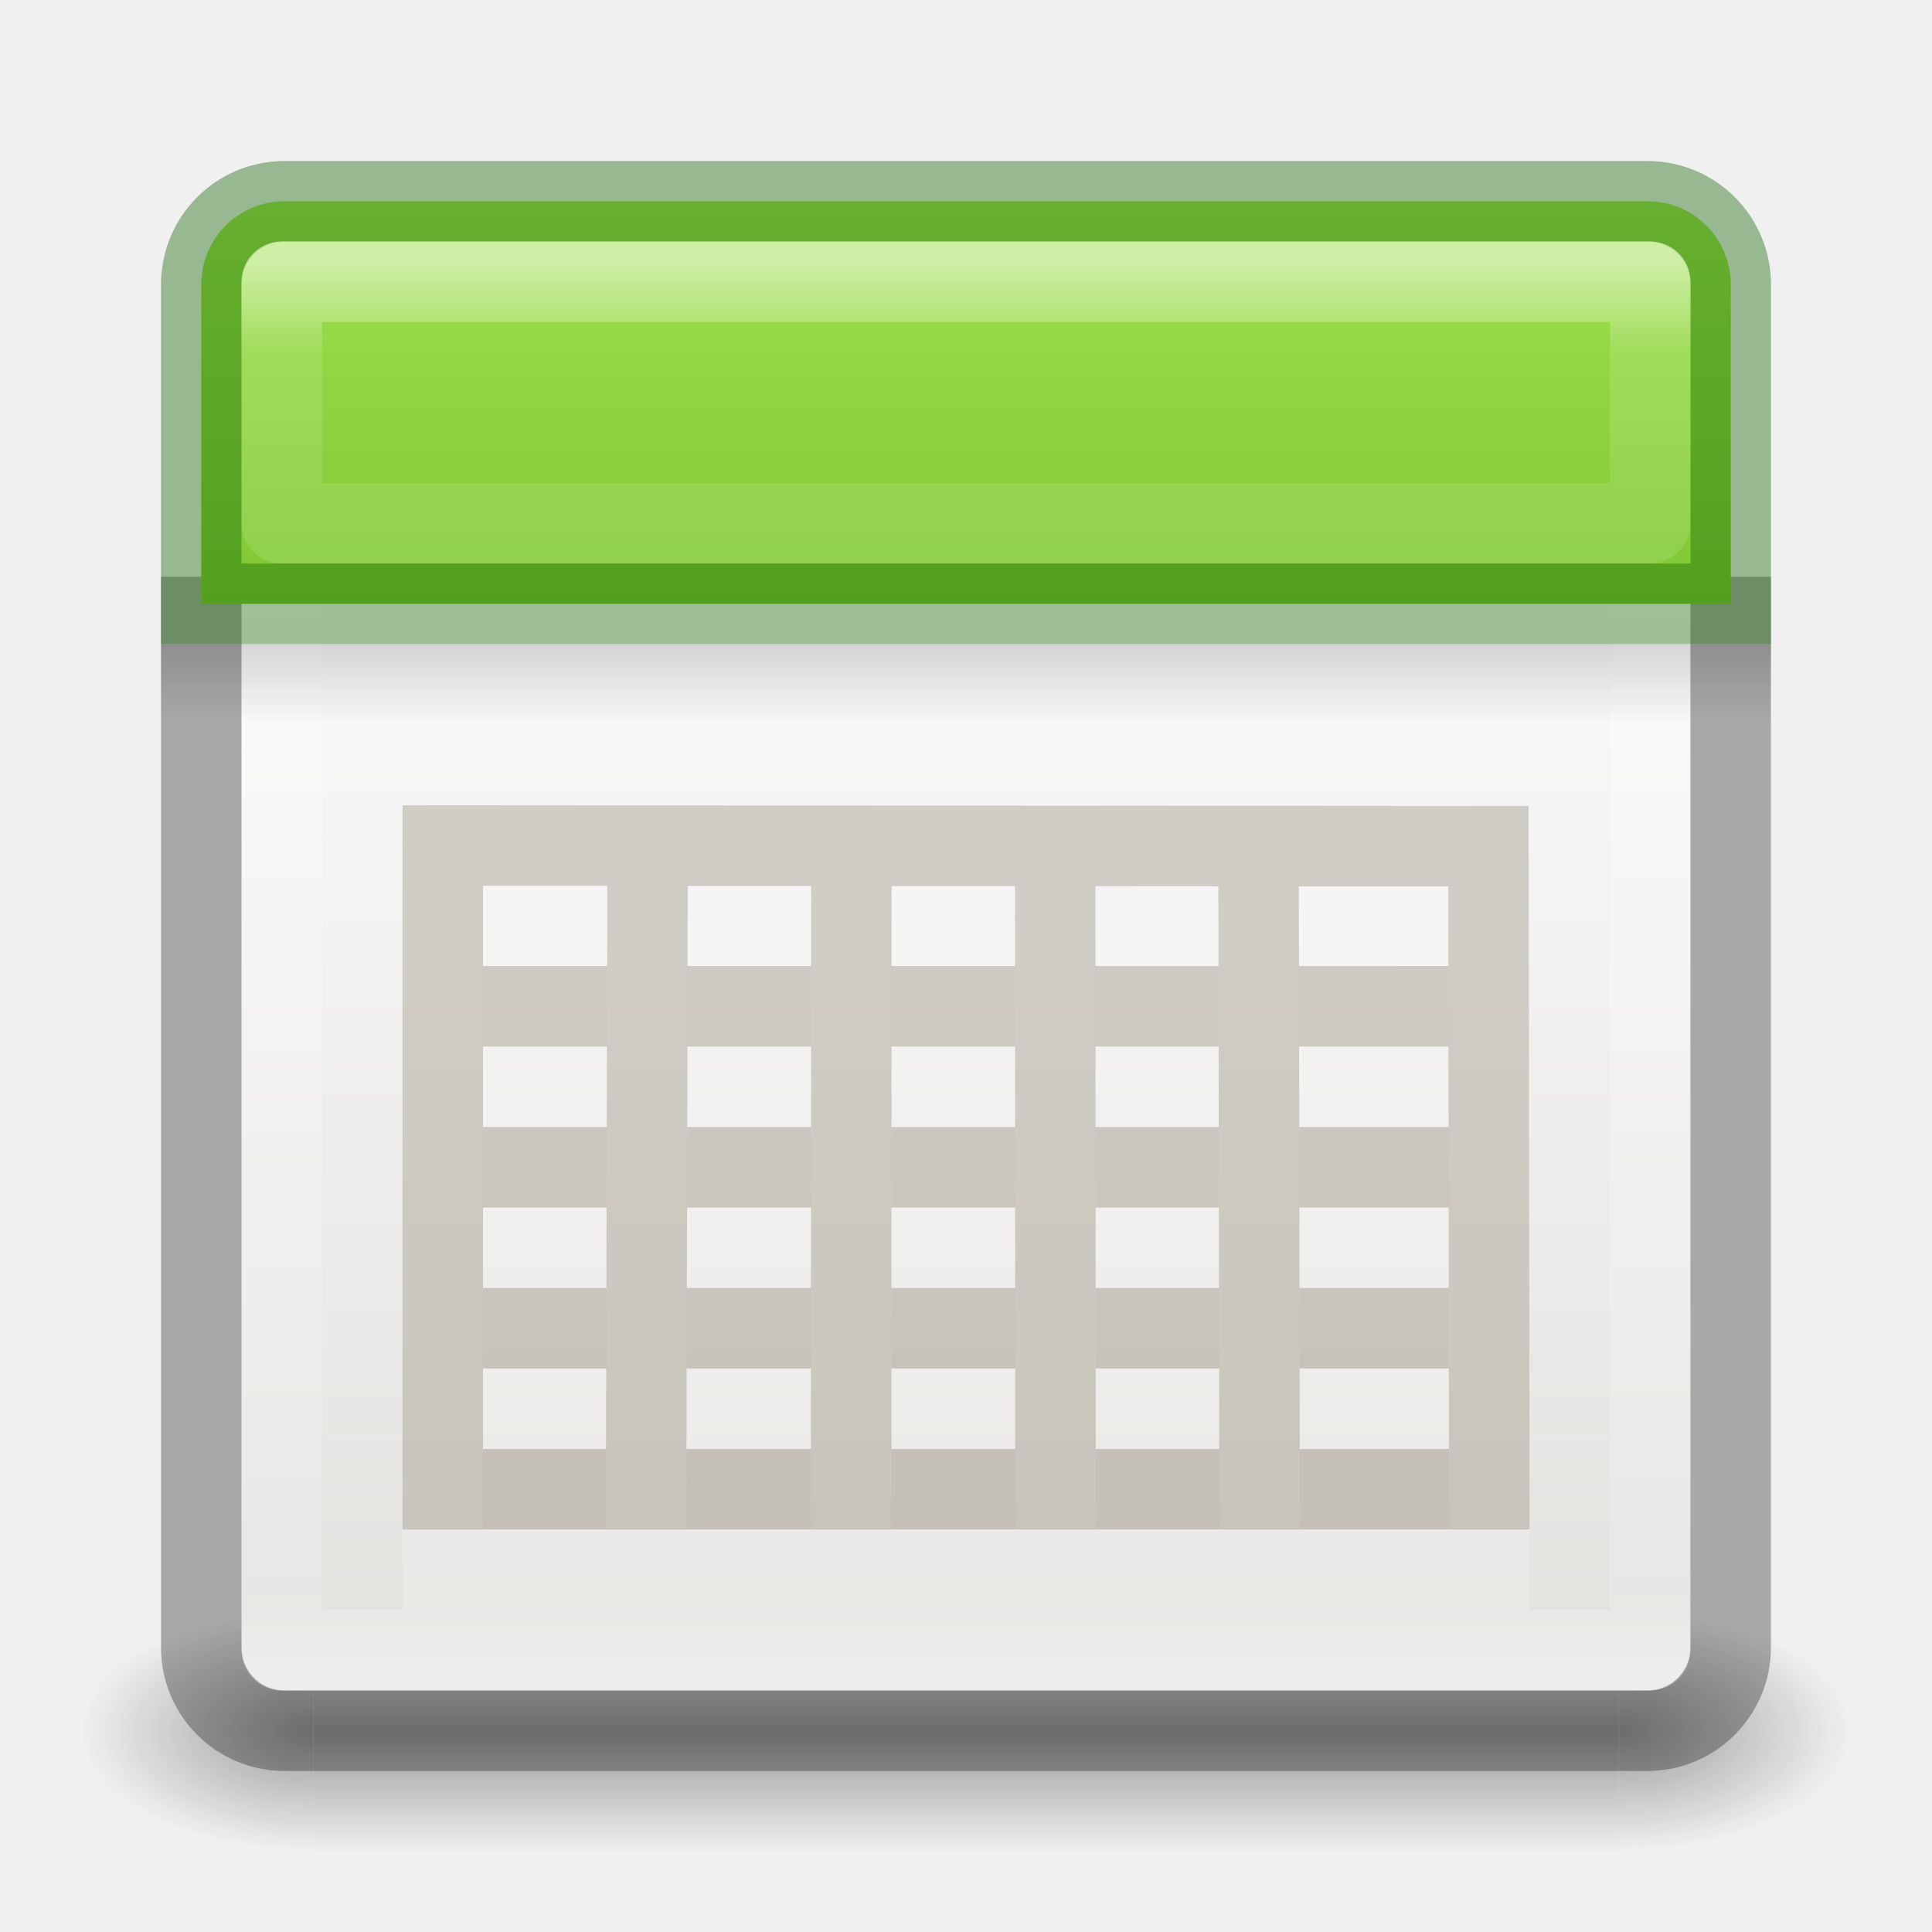
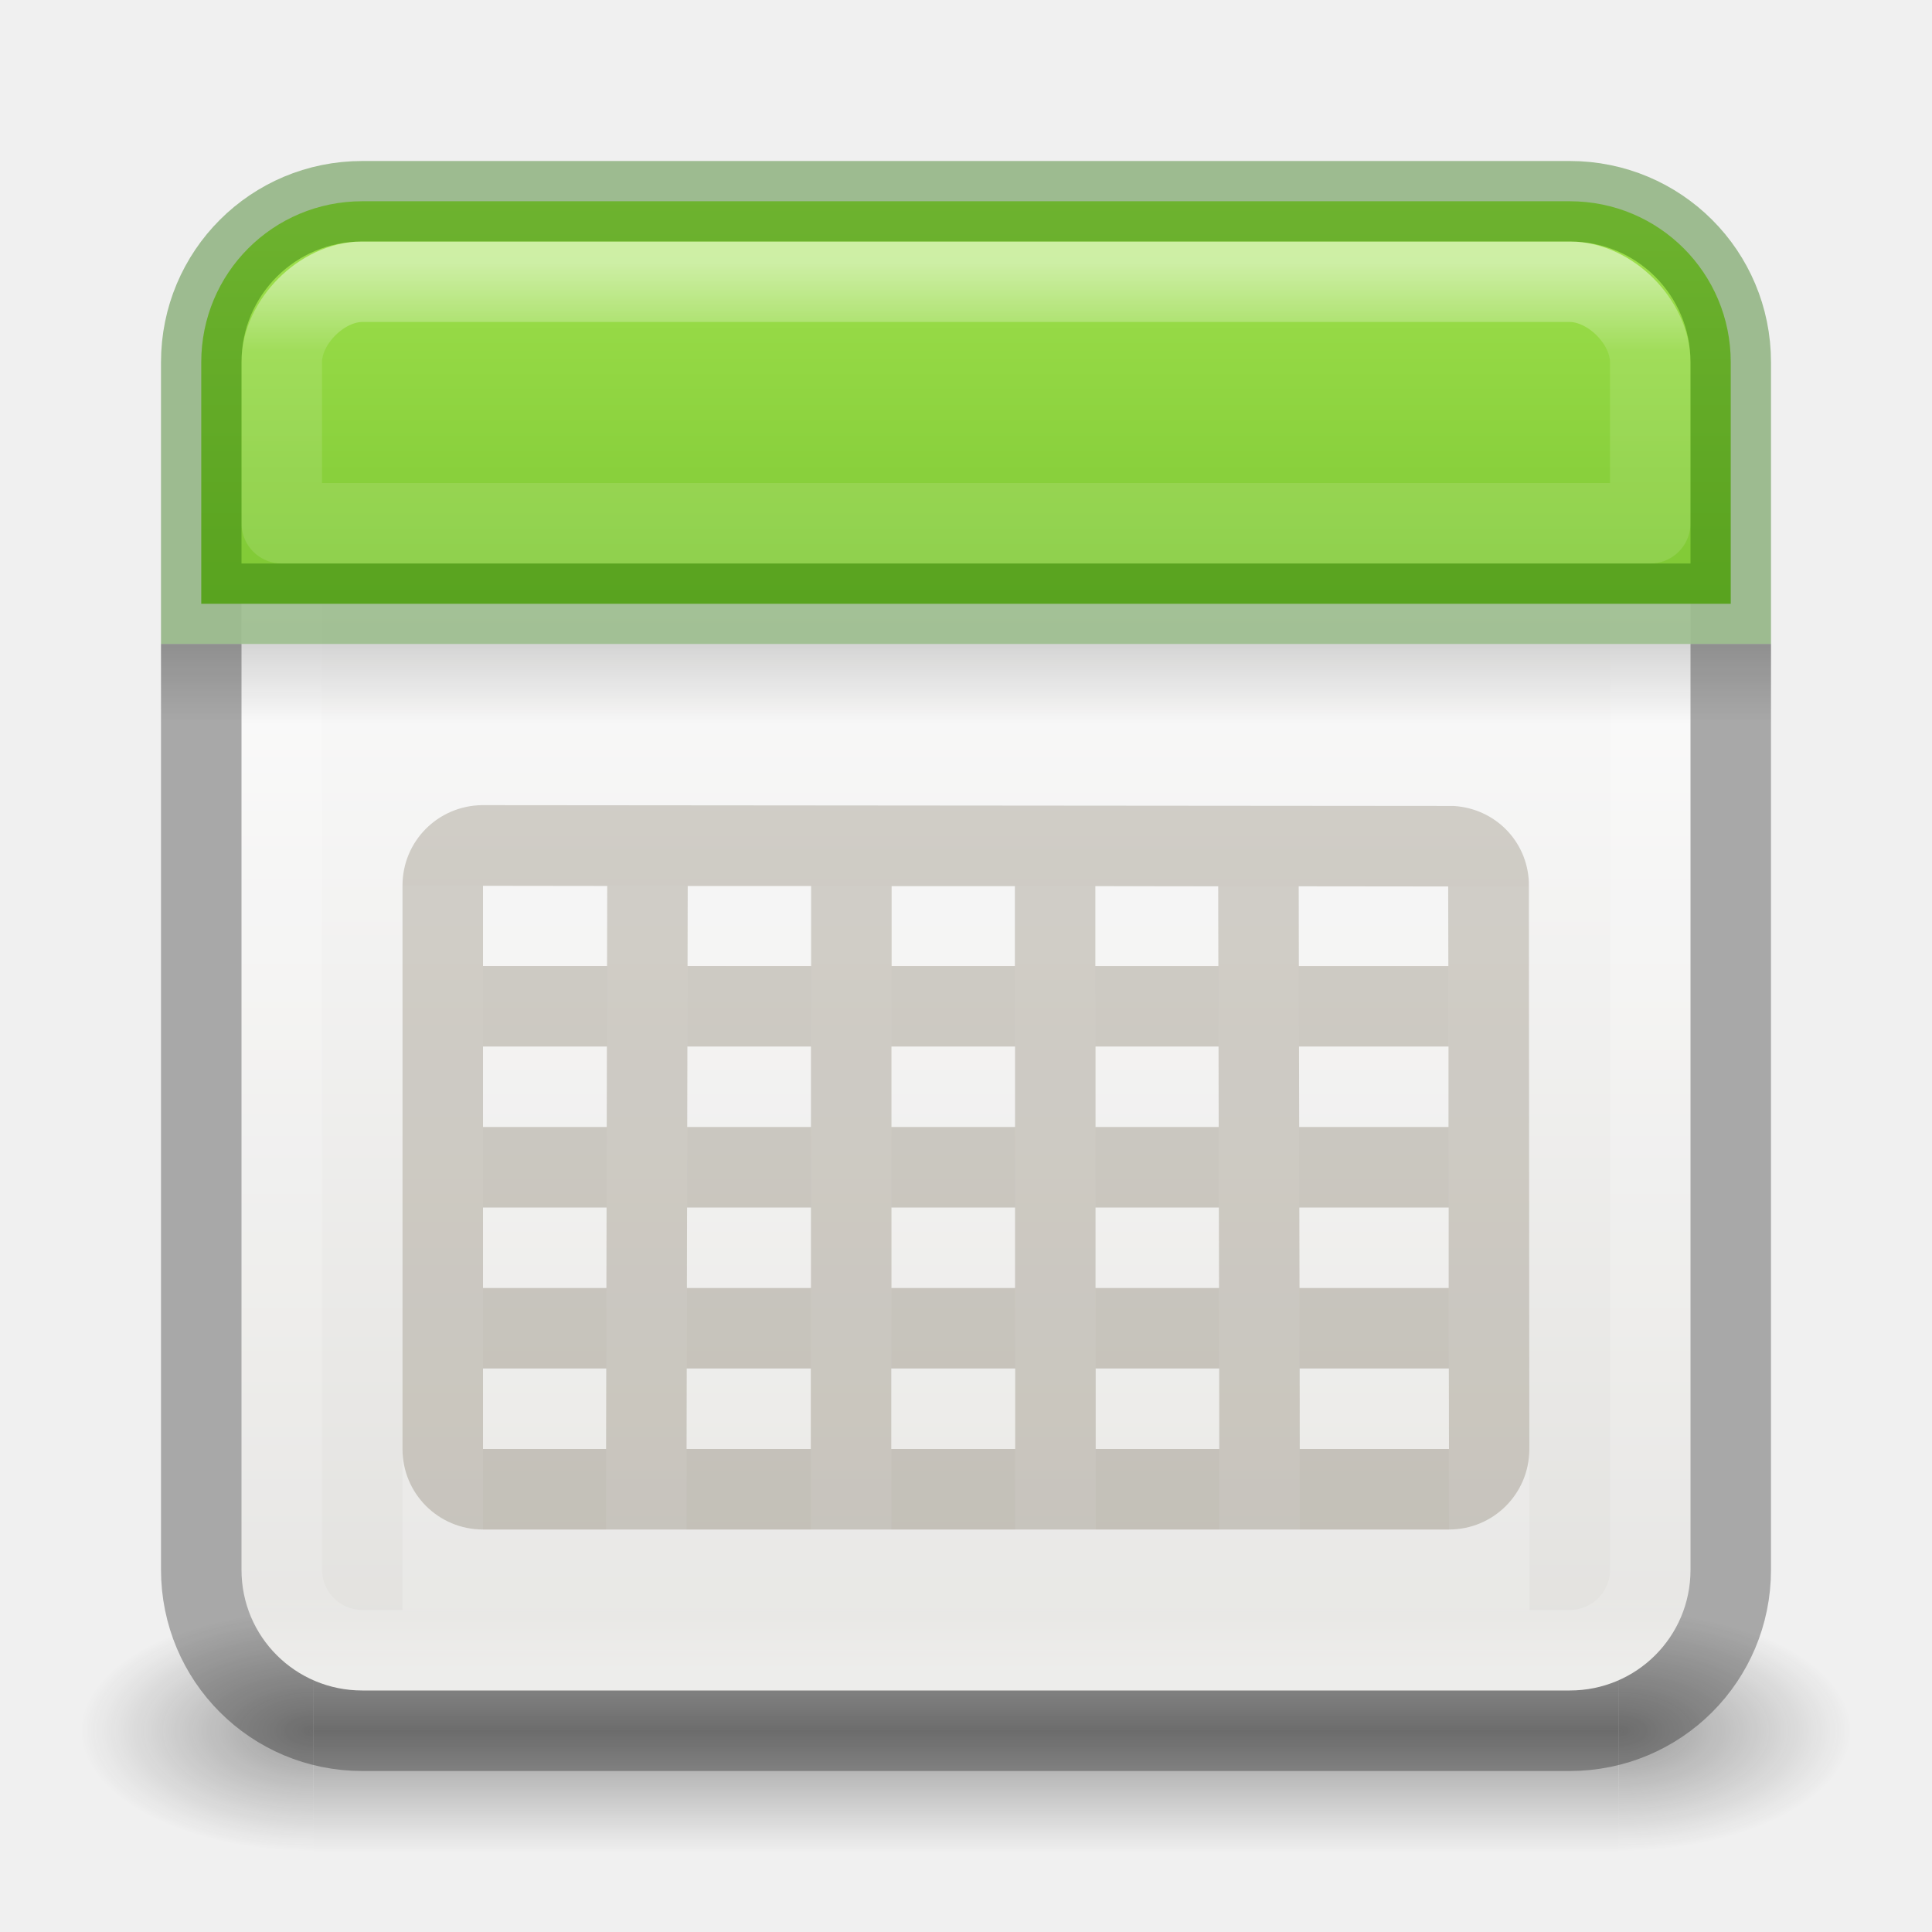
<svg xmlns="http://www.w3.org/2000/svg" xmlns:xlink="http://www.w3.org/1999/xlink" version="1.1" width="24" height="24" id="svg7107">
  <defs id="defs7109">
    <linearGradient id="linearGradient3924-64">
      <stop id="stop3926-3-6" style="stop-color:#ffffff;stop-opacity:1" offset="0" />
      <stop id="stop3928-0" style="stop-color:#ffffff;stop-opacity:0.235" offset="0.063" />
      <stop id="stop3930-3-59" style="stop-color:#ffffff;stop-opacity:0.157" offset="0.951" />
      <stop id="stop3932-0" style="stop-color:#ffffff;stop-opacity:0.392" offset="1" />
    </linearGradient>
    <radialGradient cx="4.993" cy="43.5" r="2.5" fx="4.993" fy="43.5" id="radialGradient3082-6" xlink:href="#linearGradient3688-166-749-9" gradientUnits="userSpaceOnUse" gradientTransform="matrix(2.003784,0,0,1.4,27.98813,-17.4)" />
    <linearGradient id="linearGradient3688-166-749-9">
      <stop id="stop2883-2" style="stop-color:#181818;stop-opacity:1" offset="0" />
      <stop id="stop2885-2" style="stop-color:#181818;stop-opacity:0" offset="1" />
    </linearGradient>
    <radialGradient cx="4.993" cy="43.5" r="2.5" fx="4.993" fy="43.5" id="radialGradient3084-4" xlink:href="#linearGradient3688-464-309-7-6" gradientUnits="userSpaceOnUse" gradientTransform="matrix(2.003784,0,0,1.4,-20.01187,-104.4)" />
    <linearGradient id="linearGradient3688-464-309-7-6">
      <stop id="stop2889-75" style="stop-color:#181818;stop-opacity:1" offset="0" />
      <stop id="stop2891-4-9" style="stop-color:#181818;stop-opacity:0" offset="1" />
    </linearGradient>
    <linearGradient x1="25.058" y1="47.028" x2="25.058" y2="39.999" id="linearGradient3086-8" xlink:href="#linearGradient3702-501-757-1" gradientUnits="userSpaceOnUse" />
    <linearGradient id="linearGradient3702-501-757-1">
      <stop id="stop2895-2" style="stop-color:#181818;stop-opacity:0" offset="0" />
      <stop id="stop2897-89" style="stop-color:#181818;stop-opacity:1" offset="0.5" />
      <stop id="stop2899-36" style="stop-color:#181818;stop-opacity:0" offset="1" />
    </linearGradient>
    <linearGradient id="linearGradient3242-7-3-8-0-4-58-06">
      <stop id="stop3244-5-8-5-6-4-3-8" style="stop-color:#cdf87e;stop-opacity:1" offset="0" />
      <stop id="stop3246-9-5-1-5-3-0-7" style="stop-color:#a2e34f;stop-opacity:1" offset="0.262" />
      <stop id="stop3248-7-2-0-7-5-35-9" style="stop-color:#68b723;stop-opacity:1" offset="0.661" />
      <stop id="stop3250-8-2-8-5-6-40-4" style="stop-color:#1d7e0d;stop-opacity:1" offset="1" />
    </linearGradient>
    <linearGradient id="linearGradient3510-2">
      <stop id="stop3512-7" style="stop-color:#000000;stop-opacity:1" offset="0" />
      <stop id="stop3514-6" style="stop-color:#000000;stop-opacity:0" offset="1" />
    </linearGradient>
    <linearGradient x1="24" y1="5" x2="24" y2="43" id="linearGradient3192" xlink:href="#linearGradient3924-64" gradientUnits="userSpaceOnUse" gradientTransform="matrix(0.4594595,0,0,0.4594595,0.9742189,0.9717503)" />
    <linearGradient x1="24.17" y1="-12.242" x2="24.17" y2="48.934" id="linearGradient3261" xlink:href="#linearGradient3242-7-3-8-0-4-58-06" gradientUnits="userSpaceOnUse" gradientTransform="matrix(0.3454545,0,0,0.3454545,0.945454,0.945482)" />
    <linearGradient x1="23.954" y1="15.999" x2="23.954" y2="19.963" id="linearGradient3265" xlink:href="#linearGradient3510-2" gradientUnits="userSpaceOnUse" gradientTransform="matrix(0.5,0,0,0.25,1.0885132e-6,4.000001)" />
    <linearGradient x1="25.132" y1="15.5" x2="25.132" y2="48.396" id="linearGradient3268-1" xlink:href="#linearGradient4658-0" gradientUnits="userSpaceOnUse" gradientTransform="matrix(0.4223083,0,0,0.404943,1.864602,1.178078)" />
    <linearGradient id="linearGradient4658-0">
      <stop id="stop4660-1" style="stop-color:#fafafa;stop-opacity:1" offset="0" />
      <stop id="stop4662-0" style="stop-color:#e2e1de;stop-opacity:1" offset="1" />
    </linearGradient>
    <linearGradient id="linearGradient3924-64-4">
      <stop id="stop3926-3-6-5" style="stop-color:#ffffff;stop-opacity:1" offset="0" />
      <stop id="stop3928-0-2" style="stop-color:#ffffff;stop-opacity:0.235" offset="0.063" />
      <stop id="stop3930-3-59-2" style="stop-color:#ffffff;stop-opacity:0.157" offset="0.951" />
      <stop id="stop3932-0-4" style="stop-color:#ffffff;stop-opacity:0.392" offset="1" />
    </linearGradient>
    <linearGradient x1="24" y1="5" x2="24" y2="43" id="linearGradient4125" xlink:href="#linearGradient3924-64-4" gradientUnits="userSpaceOnUse" gradientTransform="matrix(0.4594595,0,0,0.4594595,0.9742189,0.9717507)" />
  </defs>
  <g transform="matrix(0.55,0,0,0.3333336,-1.200001,7.33333)" id="g2036-4" style="display:inline">
    <g transform="matrix(1.052632,0,0,1.285713,-1.263158,-13.42854)" id="g3712-8" style="opacity:0.4">
      <rect width="5" height="7" x="38" y="40" id="rect2801-6" style="fill:url(#radialGradient3082-6);fill-opacity:1;stroke:none" />
      <rect width="5" height="7" x="-10" y="-47" transform="scale(-1,-1)" id="rect3696-20" style="fill:url(#radialGradient3084-4);fill-opacity:1;stroke:none" />
      <rect width="28" height="7" x="10" y="40" id="rect3700-5" style="fill:url(#linearGradient3086-8);fill-opacity:1;stroke:none" />
    </g>
  </g>
-   <rect width="18" height="18" rx="0.5" ry="0.5" x="3" y="3" id="rect5505-21-8" style="color:#000000;fill:url(#linearGradient3268-1);fill-opacity:1;fill-rule:nonzero;stroke:none;stroke-width:1;marker:none;visibility:visible;display:inline;overflow:visible;enable-background:accumulate" />
-   <rect width="17" height="17" x="3.501" y="3.499" id="rect6741-9" style="fill:none;stroke:url(#linearGradient3192);stroke-width:1;stroke-linecap:round;stroke-linejoin:round;stroke-miterlimit:4;stroke-opacity:1;stroke-dasharray:none;stroke-dashoffset:0" />
+   <path id="rect5505-21-8" style="color:#000000;display:inline;overflow:visible;visibility:visible;fill:url(#linearGradient3268-1);fill-opacity:1;fill-rule:nonzero;stroke:none;stroke-width:1;marker:none;enable-background:accumulate" d="M 4.5 3 C 3.669 3 3 3.669 3 4.5 L 3 19.5 C 3 20.331 3.669 21 4.5 21 L 19.5 21 C 20.331 21 21 20.331 21 19.5 L 21 4.5 C 21 3.669 20.331 3 19.5 3 L 4.5 3 z " />
+   <rect width="17" height="17" x="3.501" y="3.499" id="rect6741-9" style="fill:none;stroke:url(#linearGradient3192);stroke-width:1;stroke-linecap:round;stroke-linejoin:round;stroke-miterlimit:4;stroke-dasharray:none;stroke-dashoffset:0;stroke-opacity:1" rx="1" ry="1" />
  <rect width="20" height="1" rx="0" ry="0" x="2" y="8" id="rect3508" style="opacity:0.15;fill:url(#linearGradient3265);fill-opacity:1;fill-rule:nonzero;stroke:none;stroke-width:1;marker:none;visibility:visible;display:inline;overflow:visible;enable-background:accumulate" />
-   <path d="m 2.5,7.164 0,13.3 c 0,0.574 0.462,1.036 1.036,1.036 l 16.927,0 c 0.574,0 1.036,-0.462 1.036,-1.036 l 0,-13.3" id="rect4567" style="opacity:0.3;fill:none;stroke:#000000;stroke-width:1;stroke-miterlimit:4;stroke-dasharray:none" />
-   <path d="m 3.536,2.5 c -0.574,0 -1.036,0.462 -1.036,1.036 l 0,3.964 19,0 0,-3.964 c 0,-0.574 -0.462,-1.036 -1.036,-1.036 z" id="rect5505-21-3-8-5-2-6-1" style="color:#000000;fill:url(#linearGradient3261);fill-opacity:1;fill-rule:nonzero;stroke:none;stroke-width:1;marker:none;visibility:visible;display:inline;overflow:visible;enable-background:accumulate" />
-   <path d="m 3.536,2.5 c -0.574,0 -1.036,0.462 -1.036,1.036 L 2.5,7.5 l 19,0 -1e-6,-3.964 c 0,-0.574 -0.462,-1.036 -1.036,-1.036 z" id="rect5505-21-3-8-9-1-1-7-8" style="opacity:0.4;color:#000000;fill:none;stroke:#126400;stroke-width:1;stroke-linecap:round;stroke-linejoin:miter;stroke-miterlimit:4;stroke-opacity:1;stroke-dasharray:none;stroke-dashoffset:0;marker:none;visibility:visible;display:inline;overflow:visible;enable-background:accumulate" />
+   <path id="rect5505-21-3-8-5-2-6-1" style="color:#000000;fill:url(#linearGradient3261);fill-opacity:1;fill-rule:nonzero;stroke:none;stroke-width:1;marker:none;visibility:visible;display:inline;overflow:visible;enable-background:accumulate" d="M 4.5 2.5 C 3.392 2.5 2.5 3.392 2.5 4.5 L 2.5 7.5 L 21.5 7.5 L 21.5 4.5 C 21.5 3.392 20.608 2.5 19.5 2.5 L 4.5 2.5 z " />
  <path d="m 18.5,17.5 -13,0 z m -0.01,-5.988 -12.99,-0.009 0,7.997 13,0 z m 0.01,3.988 -13,0 m 13,-2 -13,0 m 2.545,-1.979 -0.018,7.979 m 2.549,-7.944 -0.003,7.944 m 2.535,-7.972 0.004,7.972 m 2.522,-8 0.013,8" id="rect4188-6-4-0-3" style="opacity:0.2;color:#000000;fill:none;stroke:#ffffff;stroke-width:1;stroke-linecap:butt;stroke-linejoin:miter;stroke-miterlimit:4;stroke-opacity:1;stroke-dasharray:none;stroke-dashoffset:0;marker:none;visibility:visible;display:inline;overflow:visible;enable-background:accumulate" />
-   <path d="m 18.5,16.5 -13,0 z m -0.01,-5.988 -12.99,-0.009 0,7.997 13,0 z m 0.01,3.988 -13,0 m 13,-2 -13,0 m 2.545,-1.979 -0.018,7.979 m 2.549,-7.944 -0.003,7.944 m 2.535,-7.972 0.004,7.972 m 2.522,-8 0.013,8" id="rect4188-6-4-0" style="opacity:0.25;fill:none;stroke:#5e553c;stroke-width:1;stroke-miterlimit:4;stroke-opacity:1;stroke-dasharray:none" />
-   <path d="m 3.5,3.5 0,3 17,0 0,-3 z" id="rect6741-9-6" style="opacity:0.5;fill:none;stroke:url(#linearGradient4125);stroke-width:1;stroke-linecap:round;stroke-linejoin:round;stroke-miterlimit:4;stroke-opacity:1;stroke-dasharray:none;stroke-dashoffset:0" />
+   <path id="path889" style="color:#000000;font-style:normal;font-variant:normal;font-weight:normal;font-stretch:normal;font-size:medium;line-height:normal;font-family:sans-serif;font-variant-ligatures:normal;font-variant-position:normal;font-variant-caps:normal;font-variant-numeric:normal;font-variant-alternates:normal;font-variant-east-asian:normal;font-feature-settings:normal;font-variation-settings:normal;text-indent:0;text-align:start;text-decoration:none;text-decoration-line:none;text-decoration-style:solid;text-decoration-color:#000000;letter-spacing:normal;word-spacing:normal;text-transform:none;writing-mode:lr-tb;direction:ltr;text-orientation:mixed;dominant-baseline:auto;baseline-shift:baseline;text-anchor:start;white-space:normal;shape-padding:0;shape-margin:0;inline-size:0;clip-rule:nonzero;display:inline;overflow:visible;visibility:visible;isolation:auto;mix-blend-mode:normal;color-interpolation:sRGB;color-interpolation-filters:linearRGB;solid-color:#000000;solid-opacity:1;vector-effect:none;fill:#5e553c;fill-opacity:1;fill-rule:nonzero;stroke:none;stroke-width:1;stroke-linecap:butt;stroke-linejoin:miter;stroke-miterlimit:4;stroke-dasharray:none;stroke-dashoffset:0;stroke-opacity:1;color-rendering:auto;image-rendering:auto;shape-rendering:auto;text-rendering:auto;enable-background:accumulate;stop-color:#000000;stop-opacity:1;opacity:0.25" d="M 5.986 10.002 C 5.439 10.01 5 10.451 5 11 L 5 18 C 5 18.554 5.446 19 6 19 L 18 19 C 18.552 19 18.995 18.557 18.998 18.006 L 18.992 10.957 C 18.97 10.444 18.568 10.042 18.057 10.012 L 5.986 10.002 z M 6 11.004 L 7.543 11.006 L 7.541 12 L 6 12 L 6 11.004 z M 8.543 11.006 L 10.076 11.006 L 10.076 12 L 8.541 12 L 8.543 11.006 z M 11.076 11.008 L 12.607 11.008 L 12.607 12 L 11.076 12 L 11.076 11.008 z M 13.607 11.008 L 15.133 11.01 L 15.135 12 L 13.607 12 L 13.607 11.008 z M 16.133 11.01 L 17.99 11.012 L 17.992 12 L 16.135 12 L 16.133 11.01 z M 6 13 L 7.539 13 L 7.537 14 L 6 14 L 6 13 z M 8.539 13 L 10.074 13 L 10.074 14 L 8.537 14 L 8.539 13 z M 11.074 13 L 12.609 13 L 12.609 14 L 11.074 14 L 11.074 13 z M 13.609 13 L 15.137 13 L 15.139 14 L 13.609 14 L 13.609 13 z M 16.137 13 L 17.994 13 L 17.994 14 L 16.139 14 L 16.137 13 z M 6 15 L 7.535 15 L 7.533 16 L 6 16 L 6 15 z M 8.535 15 L 10.074 15 L 10.074 16 L 8.533 16 L 8.535 15 z M 11.074 15 L 12.609 15 L 12.609 16 L 11.074 16 L 11.074 15 z M 13.609 15 L 15.141 15 L 15.143 16 L 13.609 16 L 13.609 15 z M 16.141 15 L 17.996 15 L 17.996 16 L 16.143 16 L 16.141 15 z M 6 17 L 7.531 17 L 7.529 18 L 6 18 L 6 17 z M 8.531 17 L 10.072 17 L 10.072 18 L 8.529 18 L 8.531 17 z M 11.072 17 L 12.611 17 L 12.611 18 L 11.072 18 L 11.072 17 z M 13.611 17 L 15.145 17 L 15.146 18 L 13.611 18 L 13.611 17 z M 16.145 17 L 17.998 17 L 18 18 L 16.146 18 L 16.145 17 z " />
+   <path d="m 3.5,4.5 v 2 h 8.5 8.5 v -2 c 0,-0.5 -0.5,-1 -1,-1 h -15 c -0.5,0 -1,0.5 -1,1 z" id="rect6741-9-6" style="opacity:0.5;fill:none;stroke:url(#linearGradient4125);stroke-width:1;stroke-linecap:round;stroke-linejoin:round;stroke-miterlimit:4;stroke-dasharray:none;stroke-dashoffset:0;stroke-opacity:1" />
+   <path id="rect907" style="opacity:0.4;fill:none;stroke:#206b00;stroke-width:1;stop-color:#000000" d="M 4.5 2.5 C 3.392 2.5 2.5 3.392 2.5 4.5 L 2.5 7.5 L 21.5 7.5 L 21.5 4.5 C 21.5 3.392 20.608 2.5 19.5 2.5 L 4.5 2.5 z " />
+   <path id="rect893" style="opacity:0.3;fill:none;stroke:#000000;stroke-width:1;stop-color:#000000;stroke-opacity:1" d="m 2.5,8 v 11.5 c 0,1.108 0.892,2 2,2 h 15 c 1.108,0 2,-0.892 2,-2 V 8" />
</svg>
